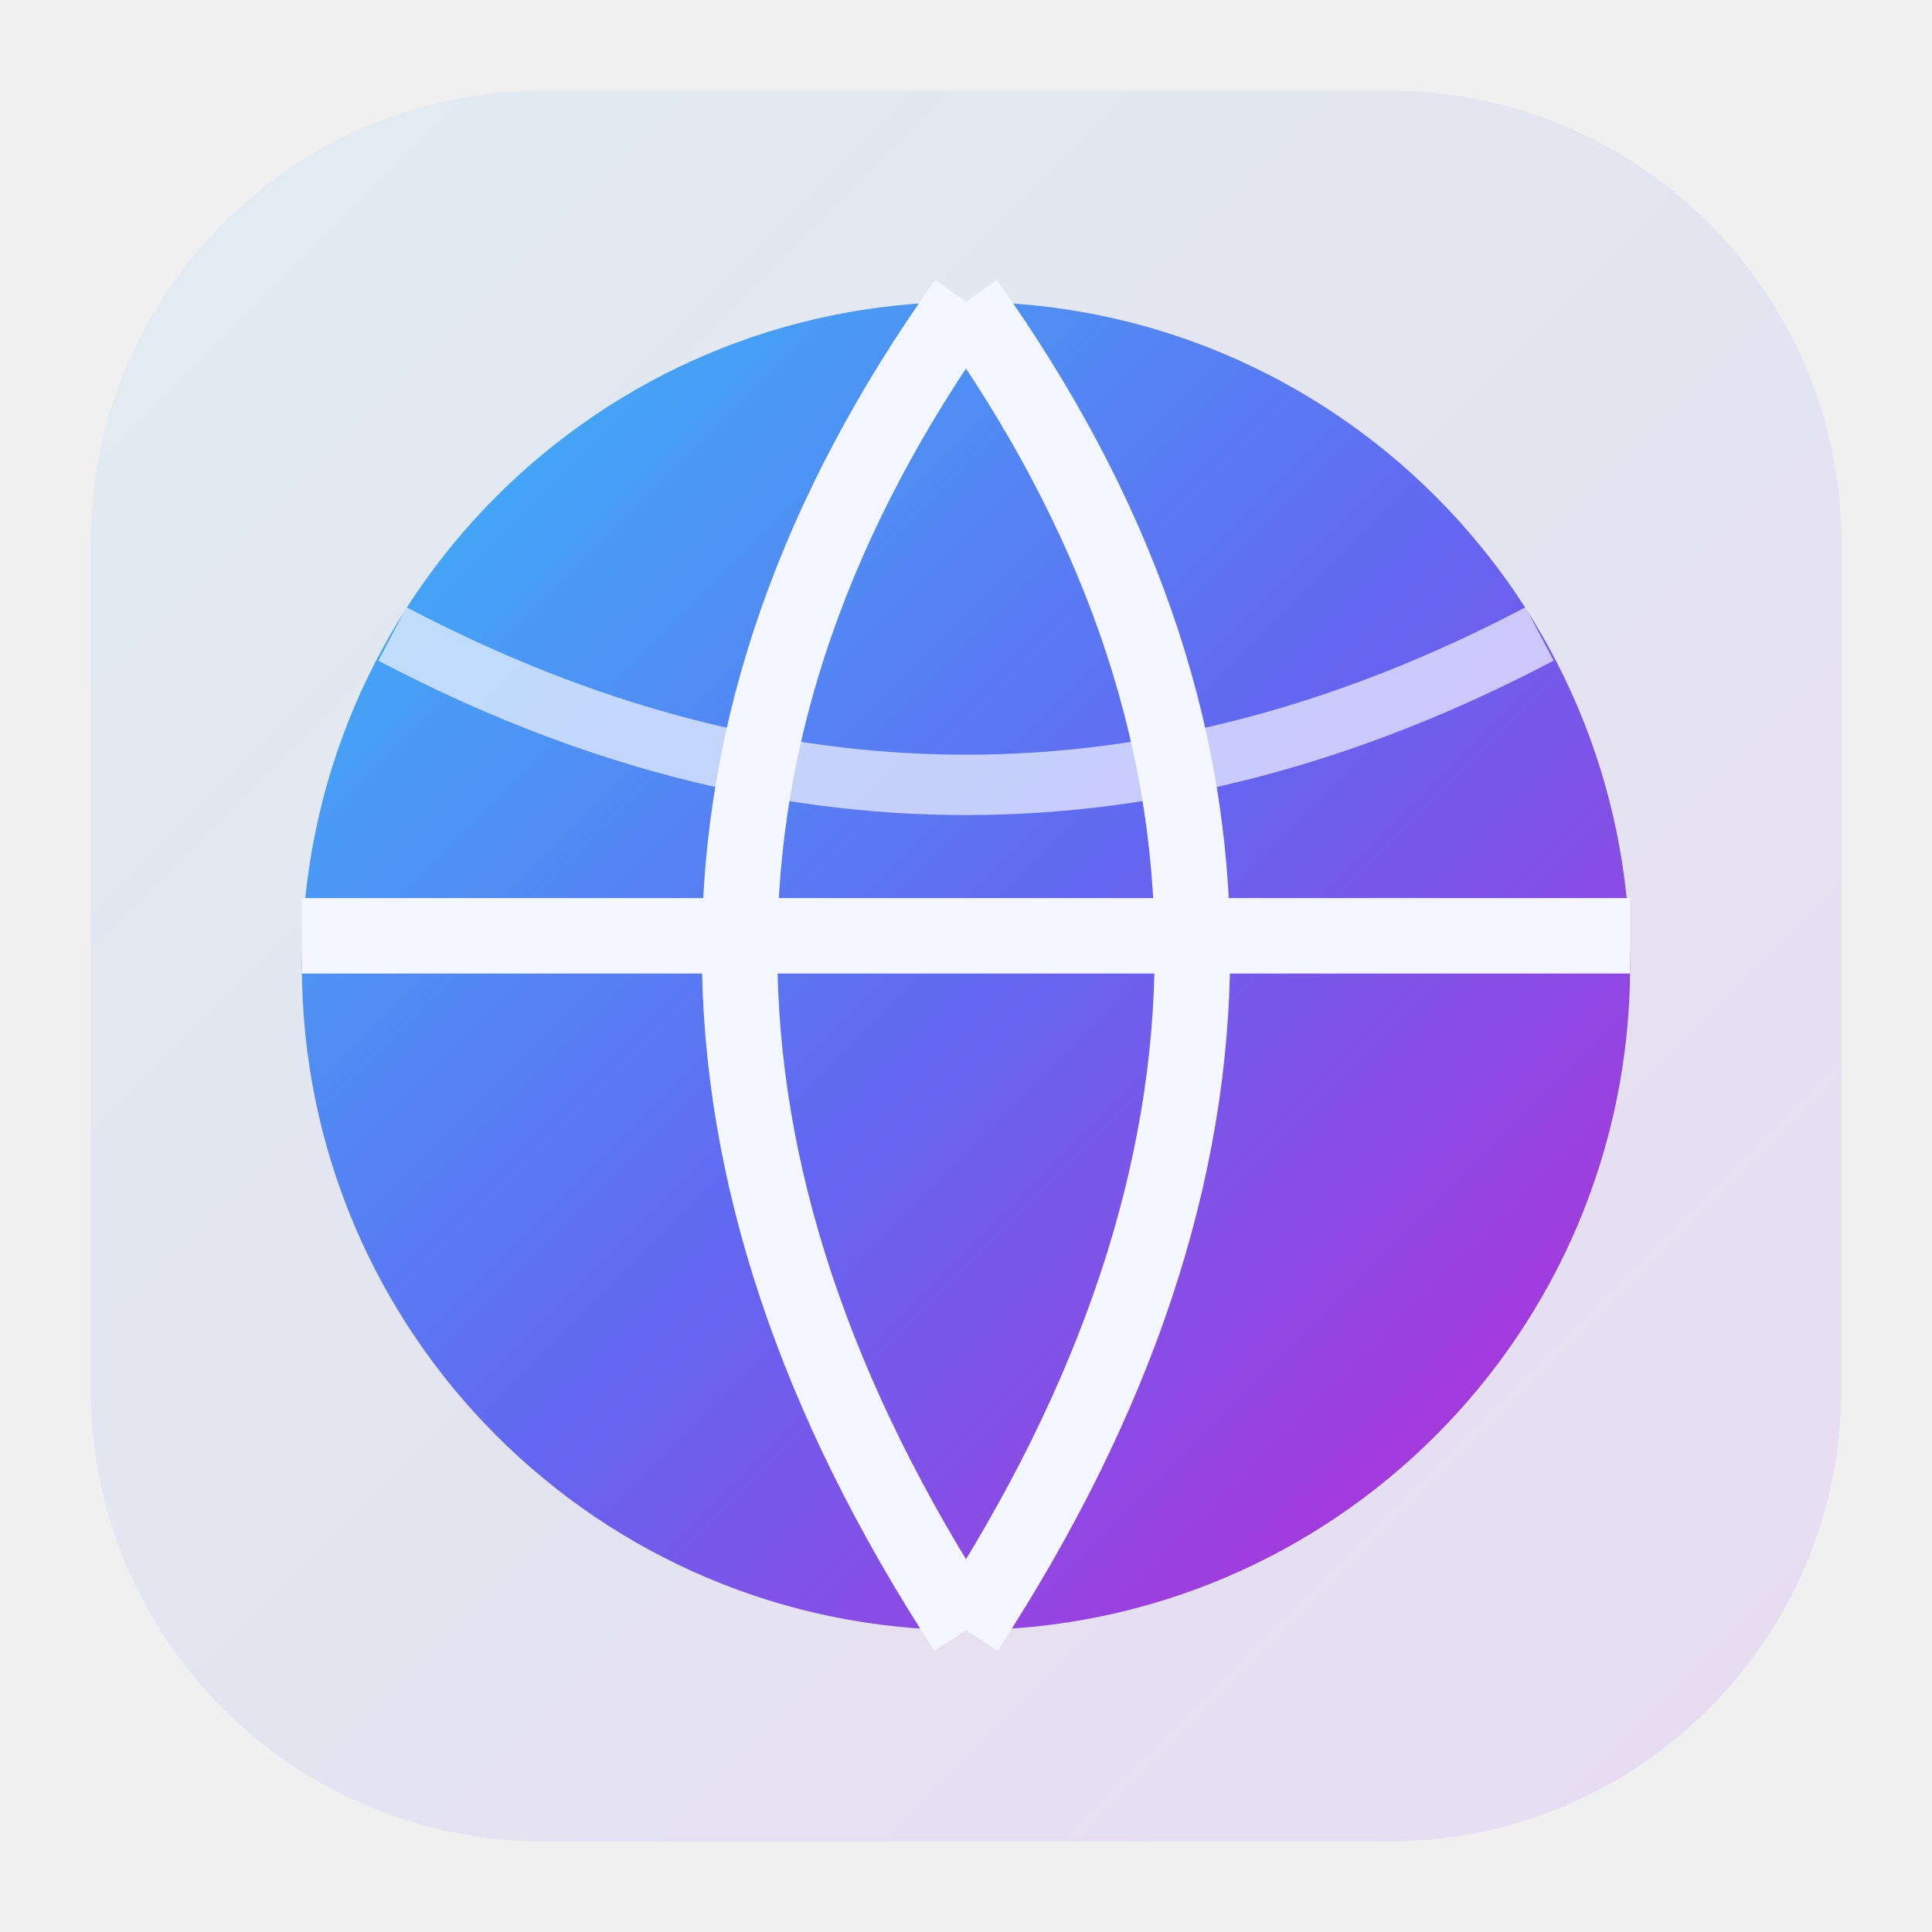
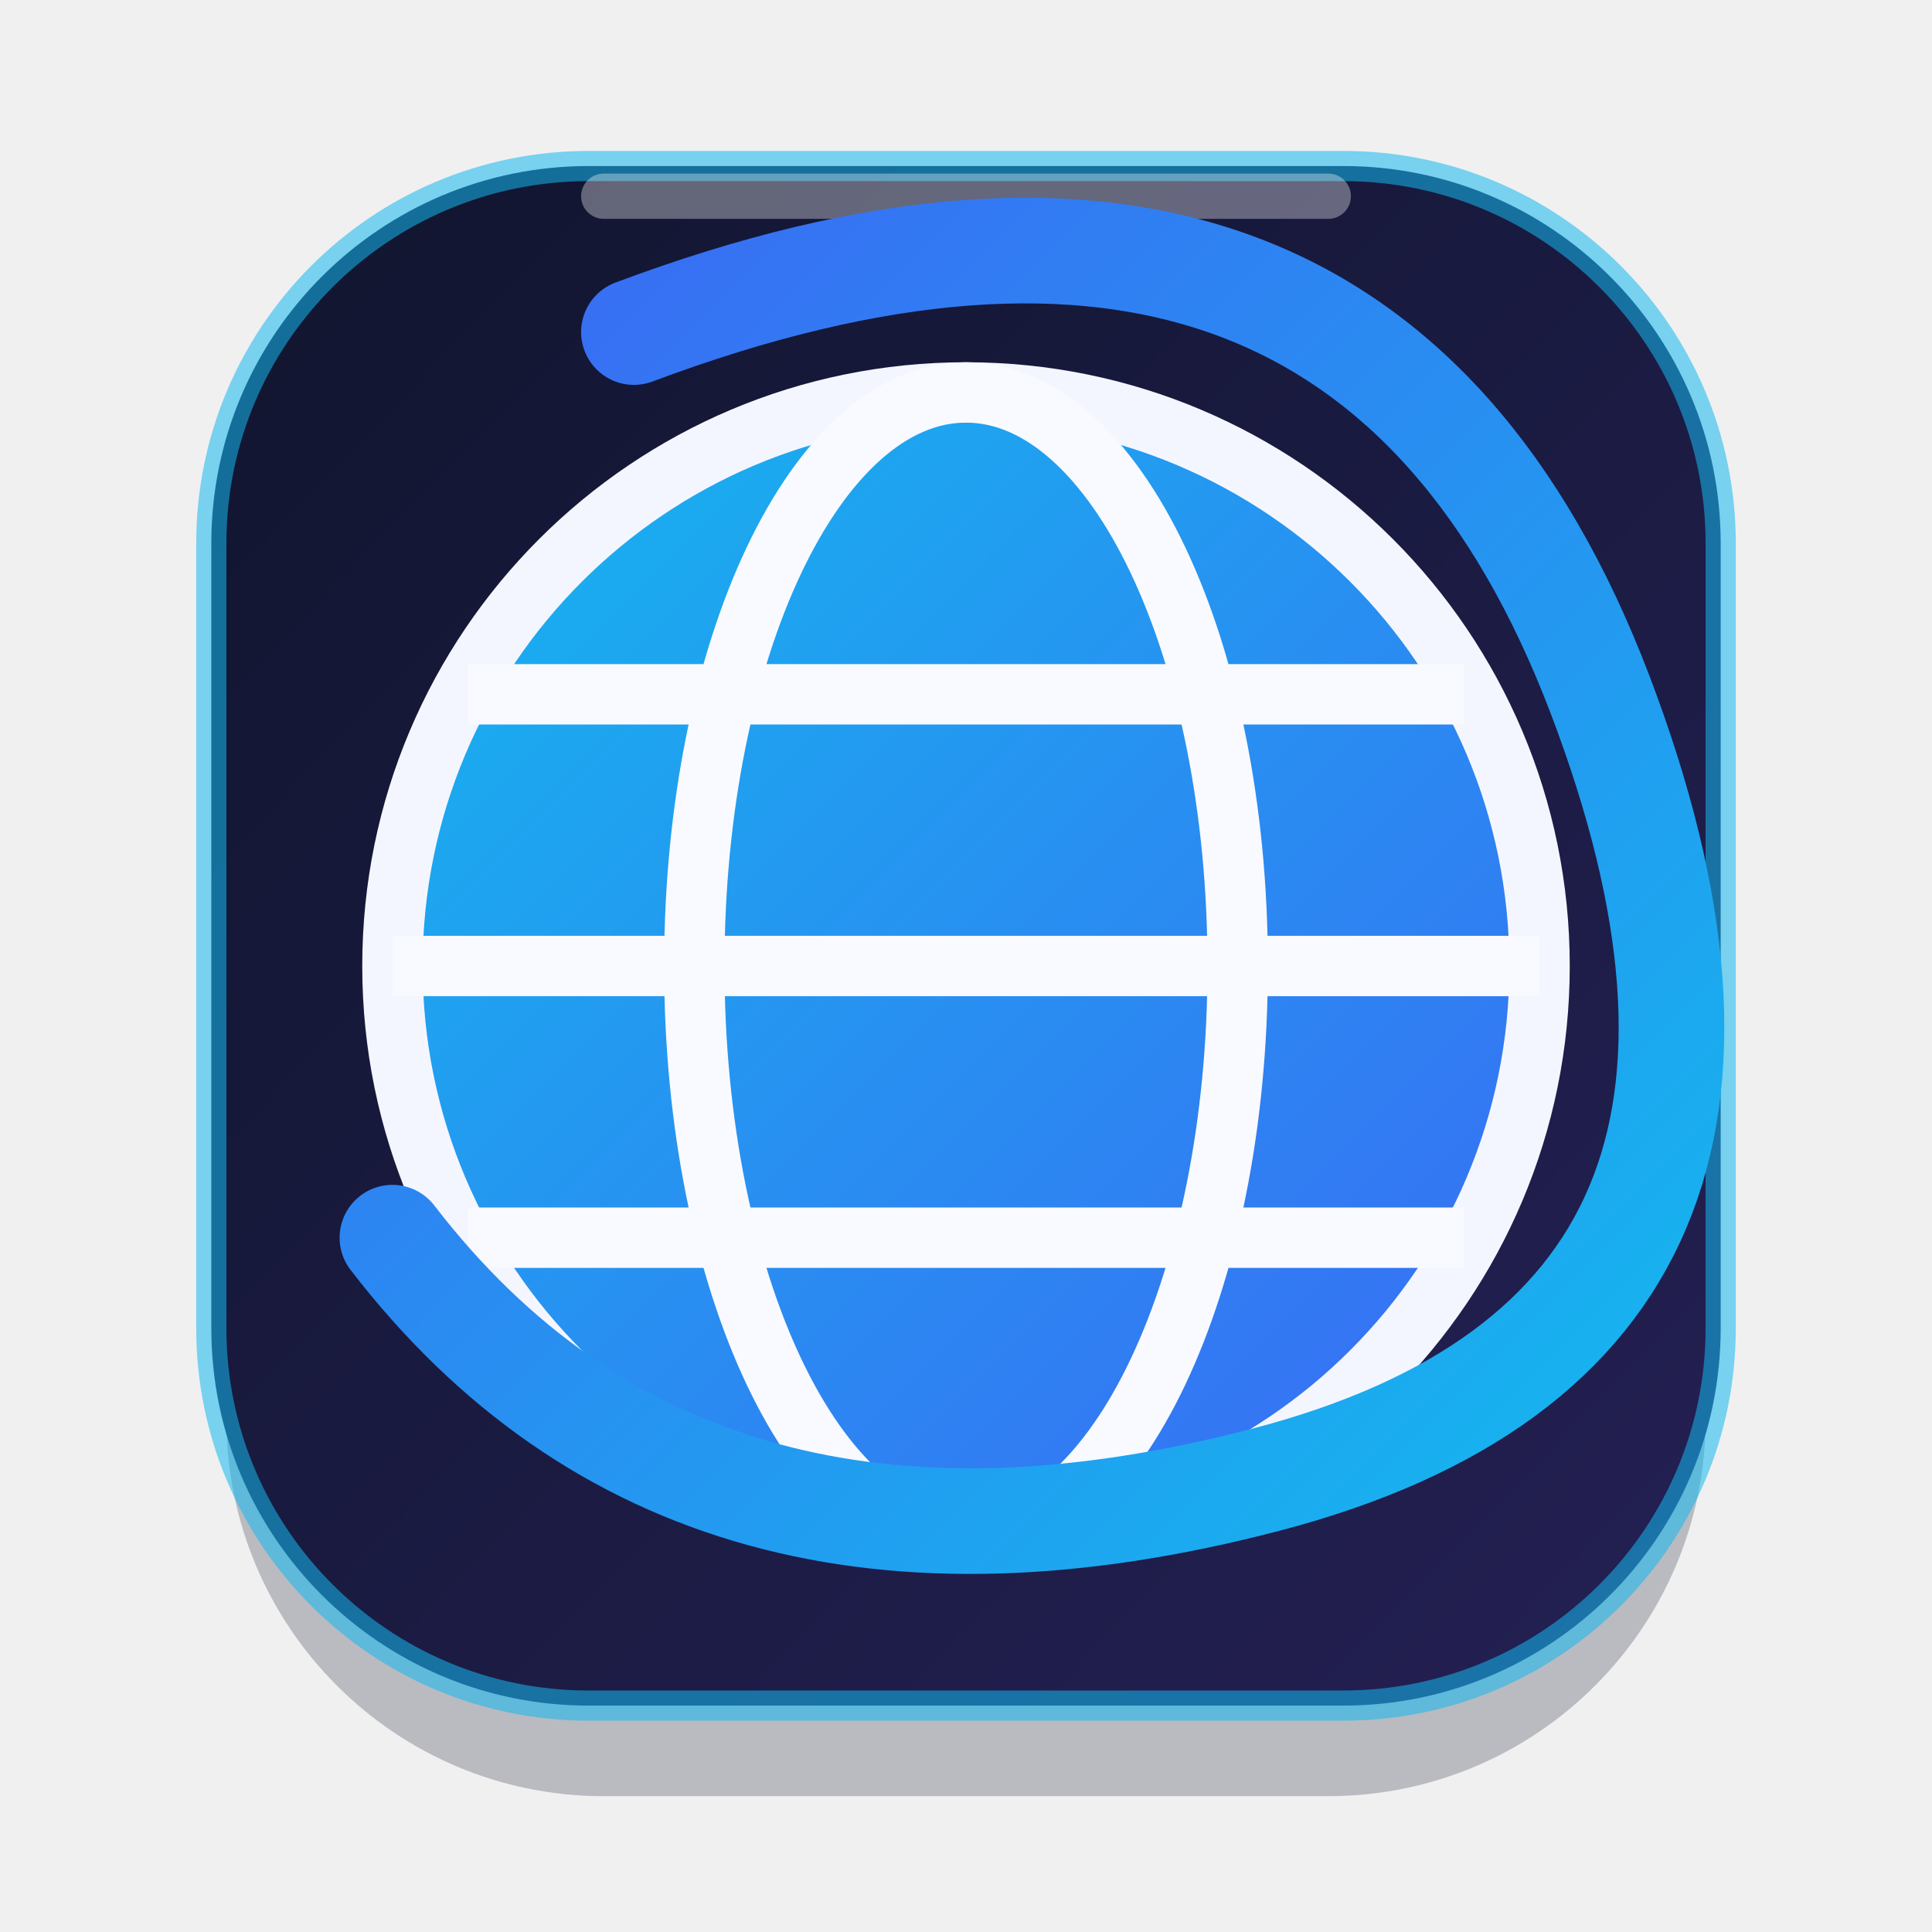
- <svg xmlns="http://www.w3.org/2000/svg" width="64" height="64" viewBox="0 0 64 64" role="img" aria-label="Browser">
+ <svg xmlns="http://www.w3.org/2000/svg" width="128" height="128" viewBox="0 0 128 128" role="img" aria-labelledby="title desc">
  <defs>
-     <linearGradient id="g" x1="0" y1="0" x2="1" y2="1">
-       <stop stop-color="#38BDF8" />
-       <stop offset=".52" stop-color="#6366F1" />
-       <stop offset="1" stop-color="#C026D3" />
+     <linearGradient id="tile" x1="0" y1="0" x2="1" y2="1">
+       <stop stop-color="#10152e" />
+       <stop offset="1" stop-color="#242054" />
    </linearGradient>
-     <linearGradient id="bg" x1="0" y1="0" x2="1" y2="1">
-       <stop stop-color="#7DD3FC" />
-       <stop offset="1" stop-color="#A855F7" />
+     <linearGradient id="accent" x1="0" y1="0" x2="1" y2="1">
+       <stop stop-color="#14b8ee" />
+       <stop offset="1" stop-color="#3b68f4" />
    </linearGradient>
-     <filter id="shadow" x="-30%" y="-30%" width="160%" height="160%">
-       <feGaussianBlur stdDeviation="1.2" />
-     </filter>
+     <linearGradient id="accent2" x1="0" y1="0" x2="1" y2="1">
+       <stop stop-color="#3b68f4" />
+       <stop offset="1" stop-color="#14b8ee" />
+     </linearGradient>
  </defs>
-   <rect x="3" y="3" width="58" height="58" rx="15" fill="url(#bg)" opacity=".13" />
-   <g>
-     <circle cx="32" cy="32" r="22" fill="url(#g)" />
-     <path d="M10 31 H54 M32 10 Q17 31 32 54 M32 10 Q47 31 32 54" fill="none" stroke="#F4F7FF" stroke-width="2.5" />
-     <path d="M13 21 Q32 31 51 21" fill="none" stroke="#F4F7FF" stroke-opacity=".7" stroke-width="2" />
-   </g>
+   <rect x="15" y="13" width="98" height="102" rx="25" fill="#071025" opacity=".24" transform="translate(0 4)" />
+   <rect x="14" y="11" width="100" height="102" rx="25" fill="url(#tile)" stroke="#14b8ee" stroke-opacity=".55" stroke-width="2" />
+   <path d="M40 13h48" stroke="#ffffff" stroke-opacity=".34" stroke-width="3" stroke-linecap="round" />
+   <circle cx="64" cy="64" r="38" fill="url(#accent)" stroke="#f4f6ff" stroke-width="4" />
+   <ellipse cx="64" cy="64" rx="18" ry="38" fill="none" stroke="#f8faff" stroke-width="4" />
+   <path d="M26 64h76M31 46h66M31 82h66" fill="none" stroke="#f8faff" stroke-width="4" />
+   <path d="M42 22q48-18 64 24t-22 52-58-16" fill="none" stroke="url(#accent2)" stroke-width="7" stroke-linecap="round" stroke-linejoin="round" />
</svg>
